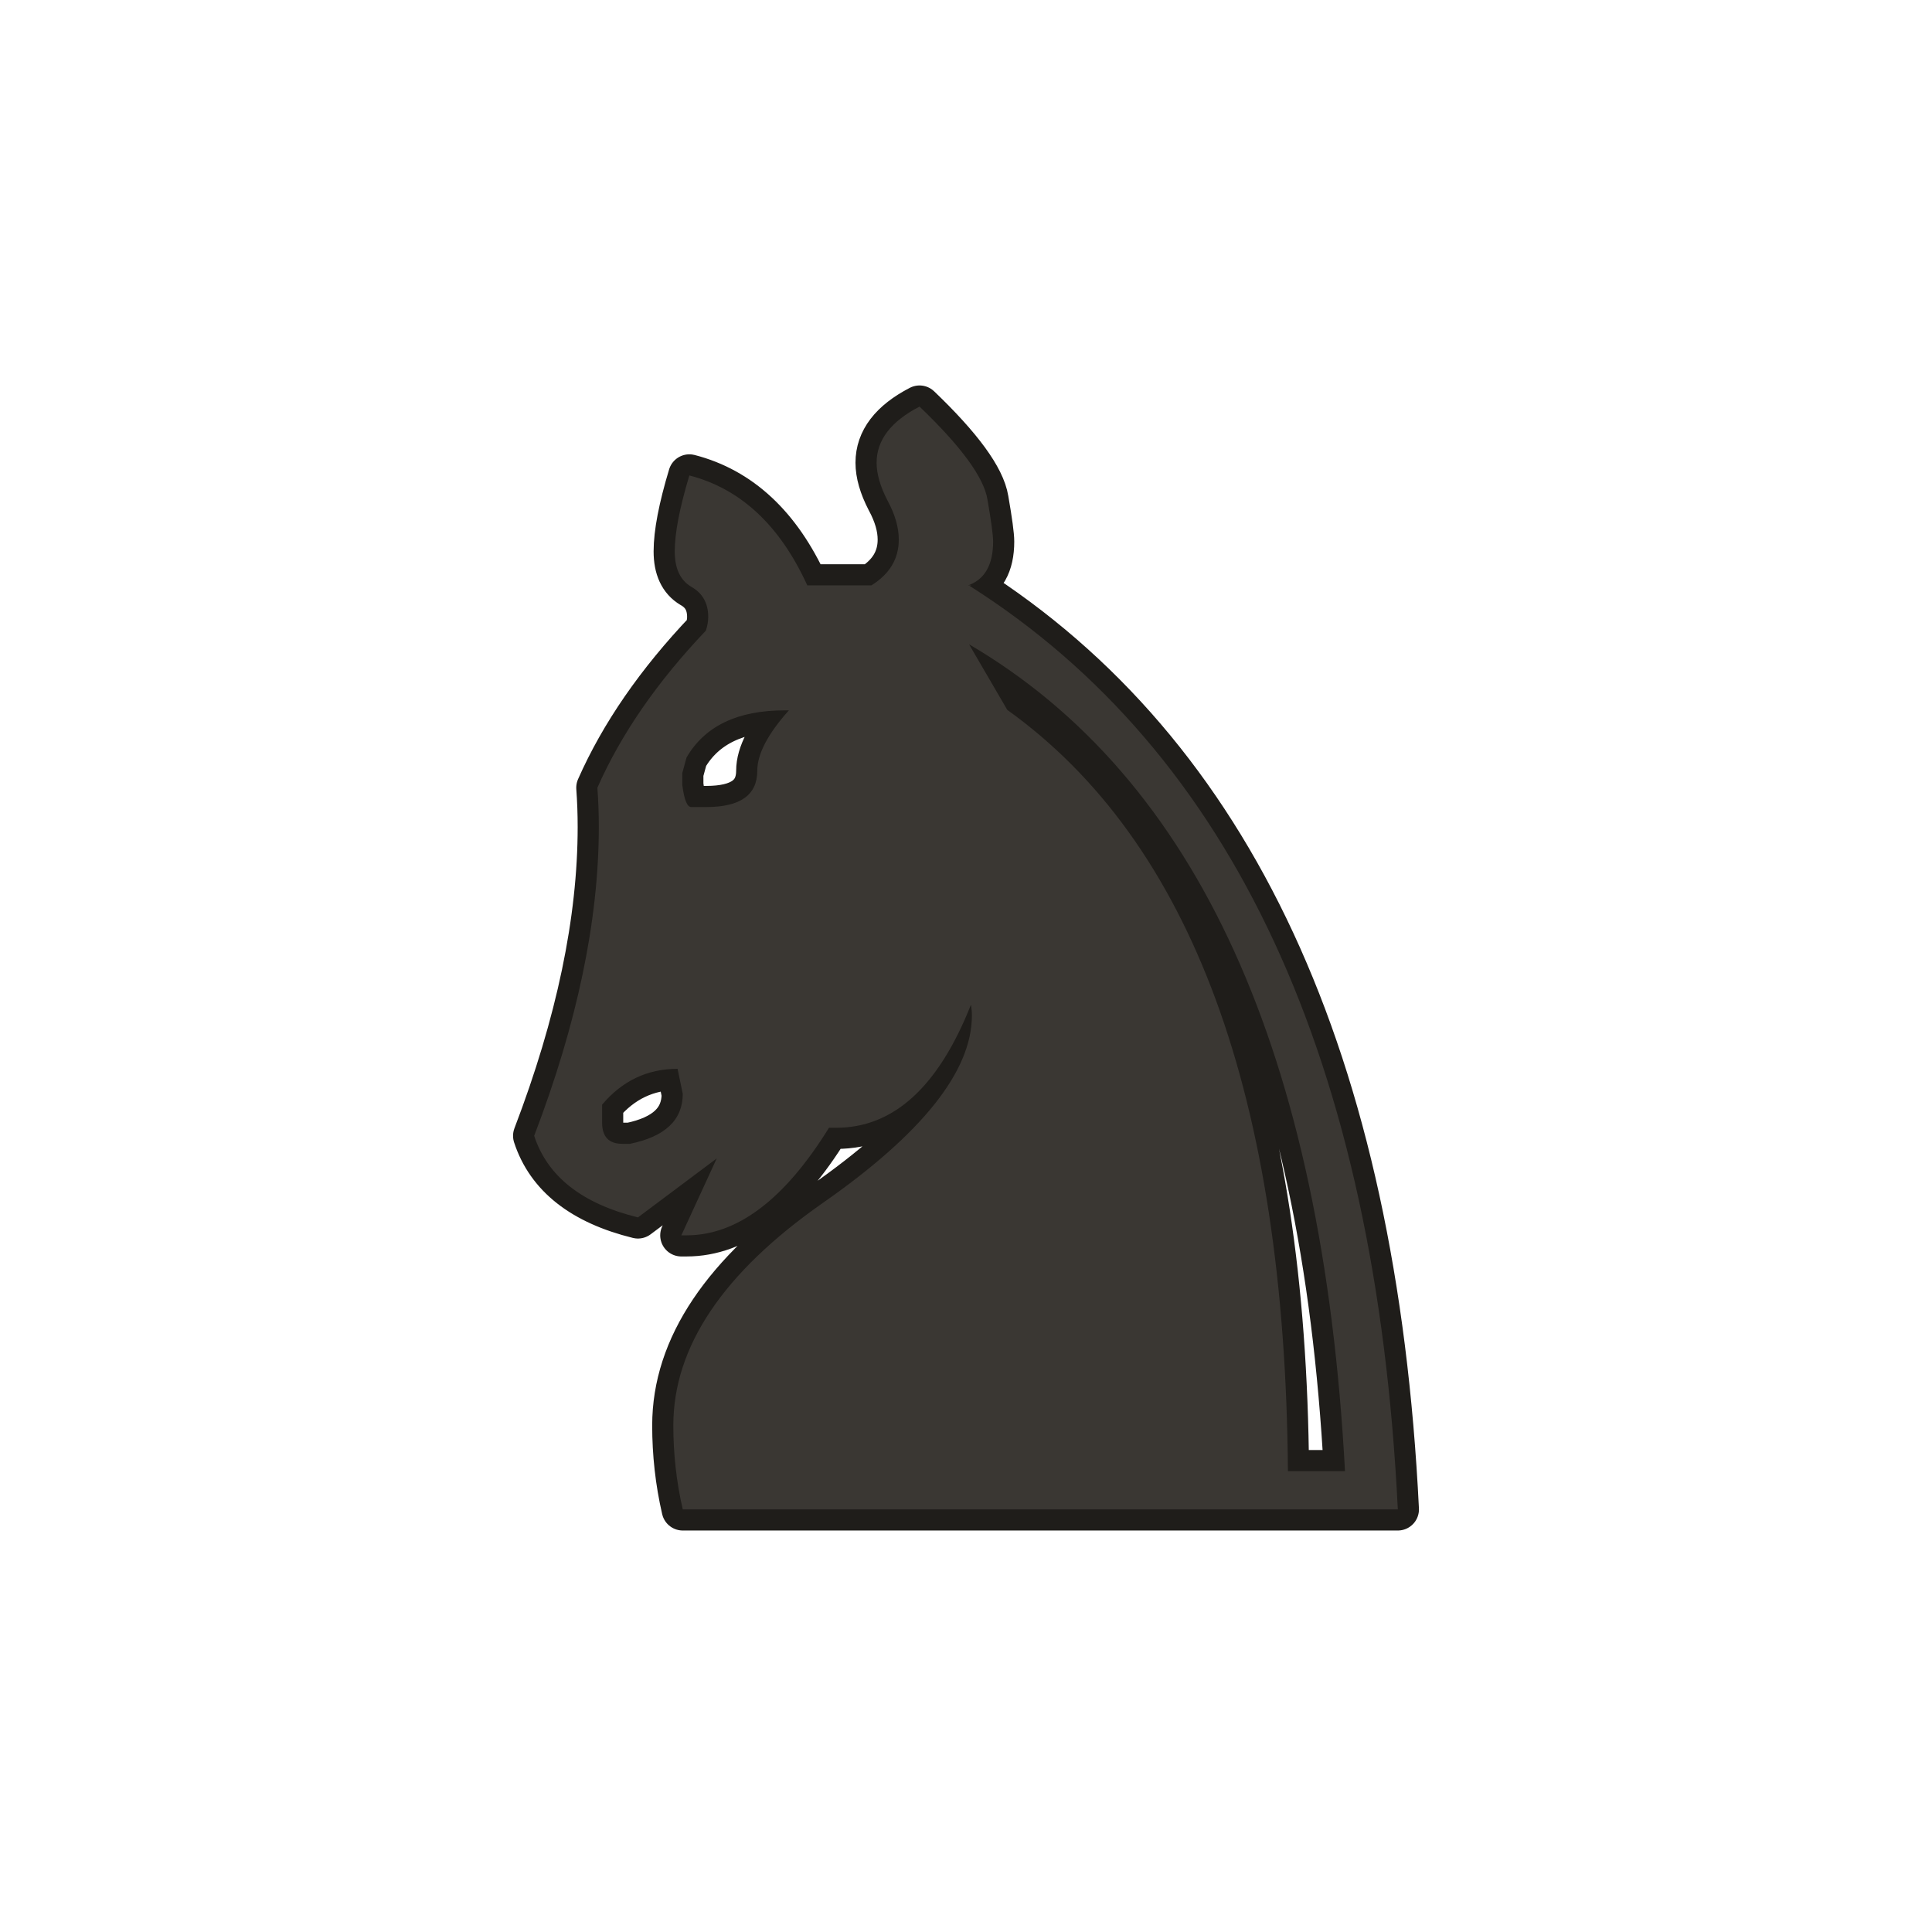
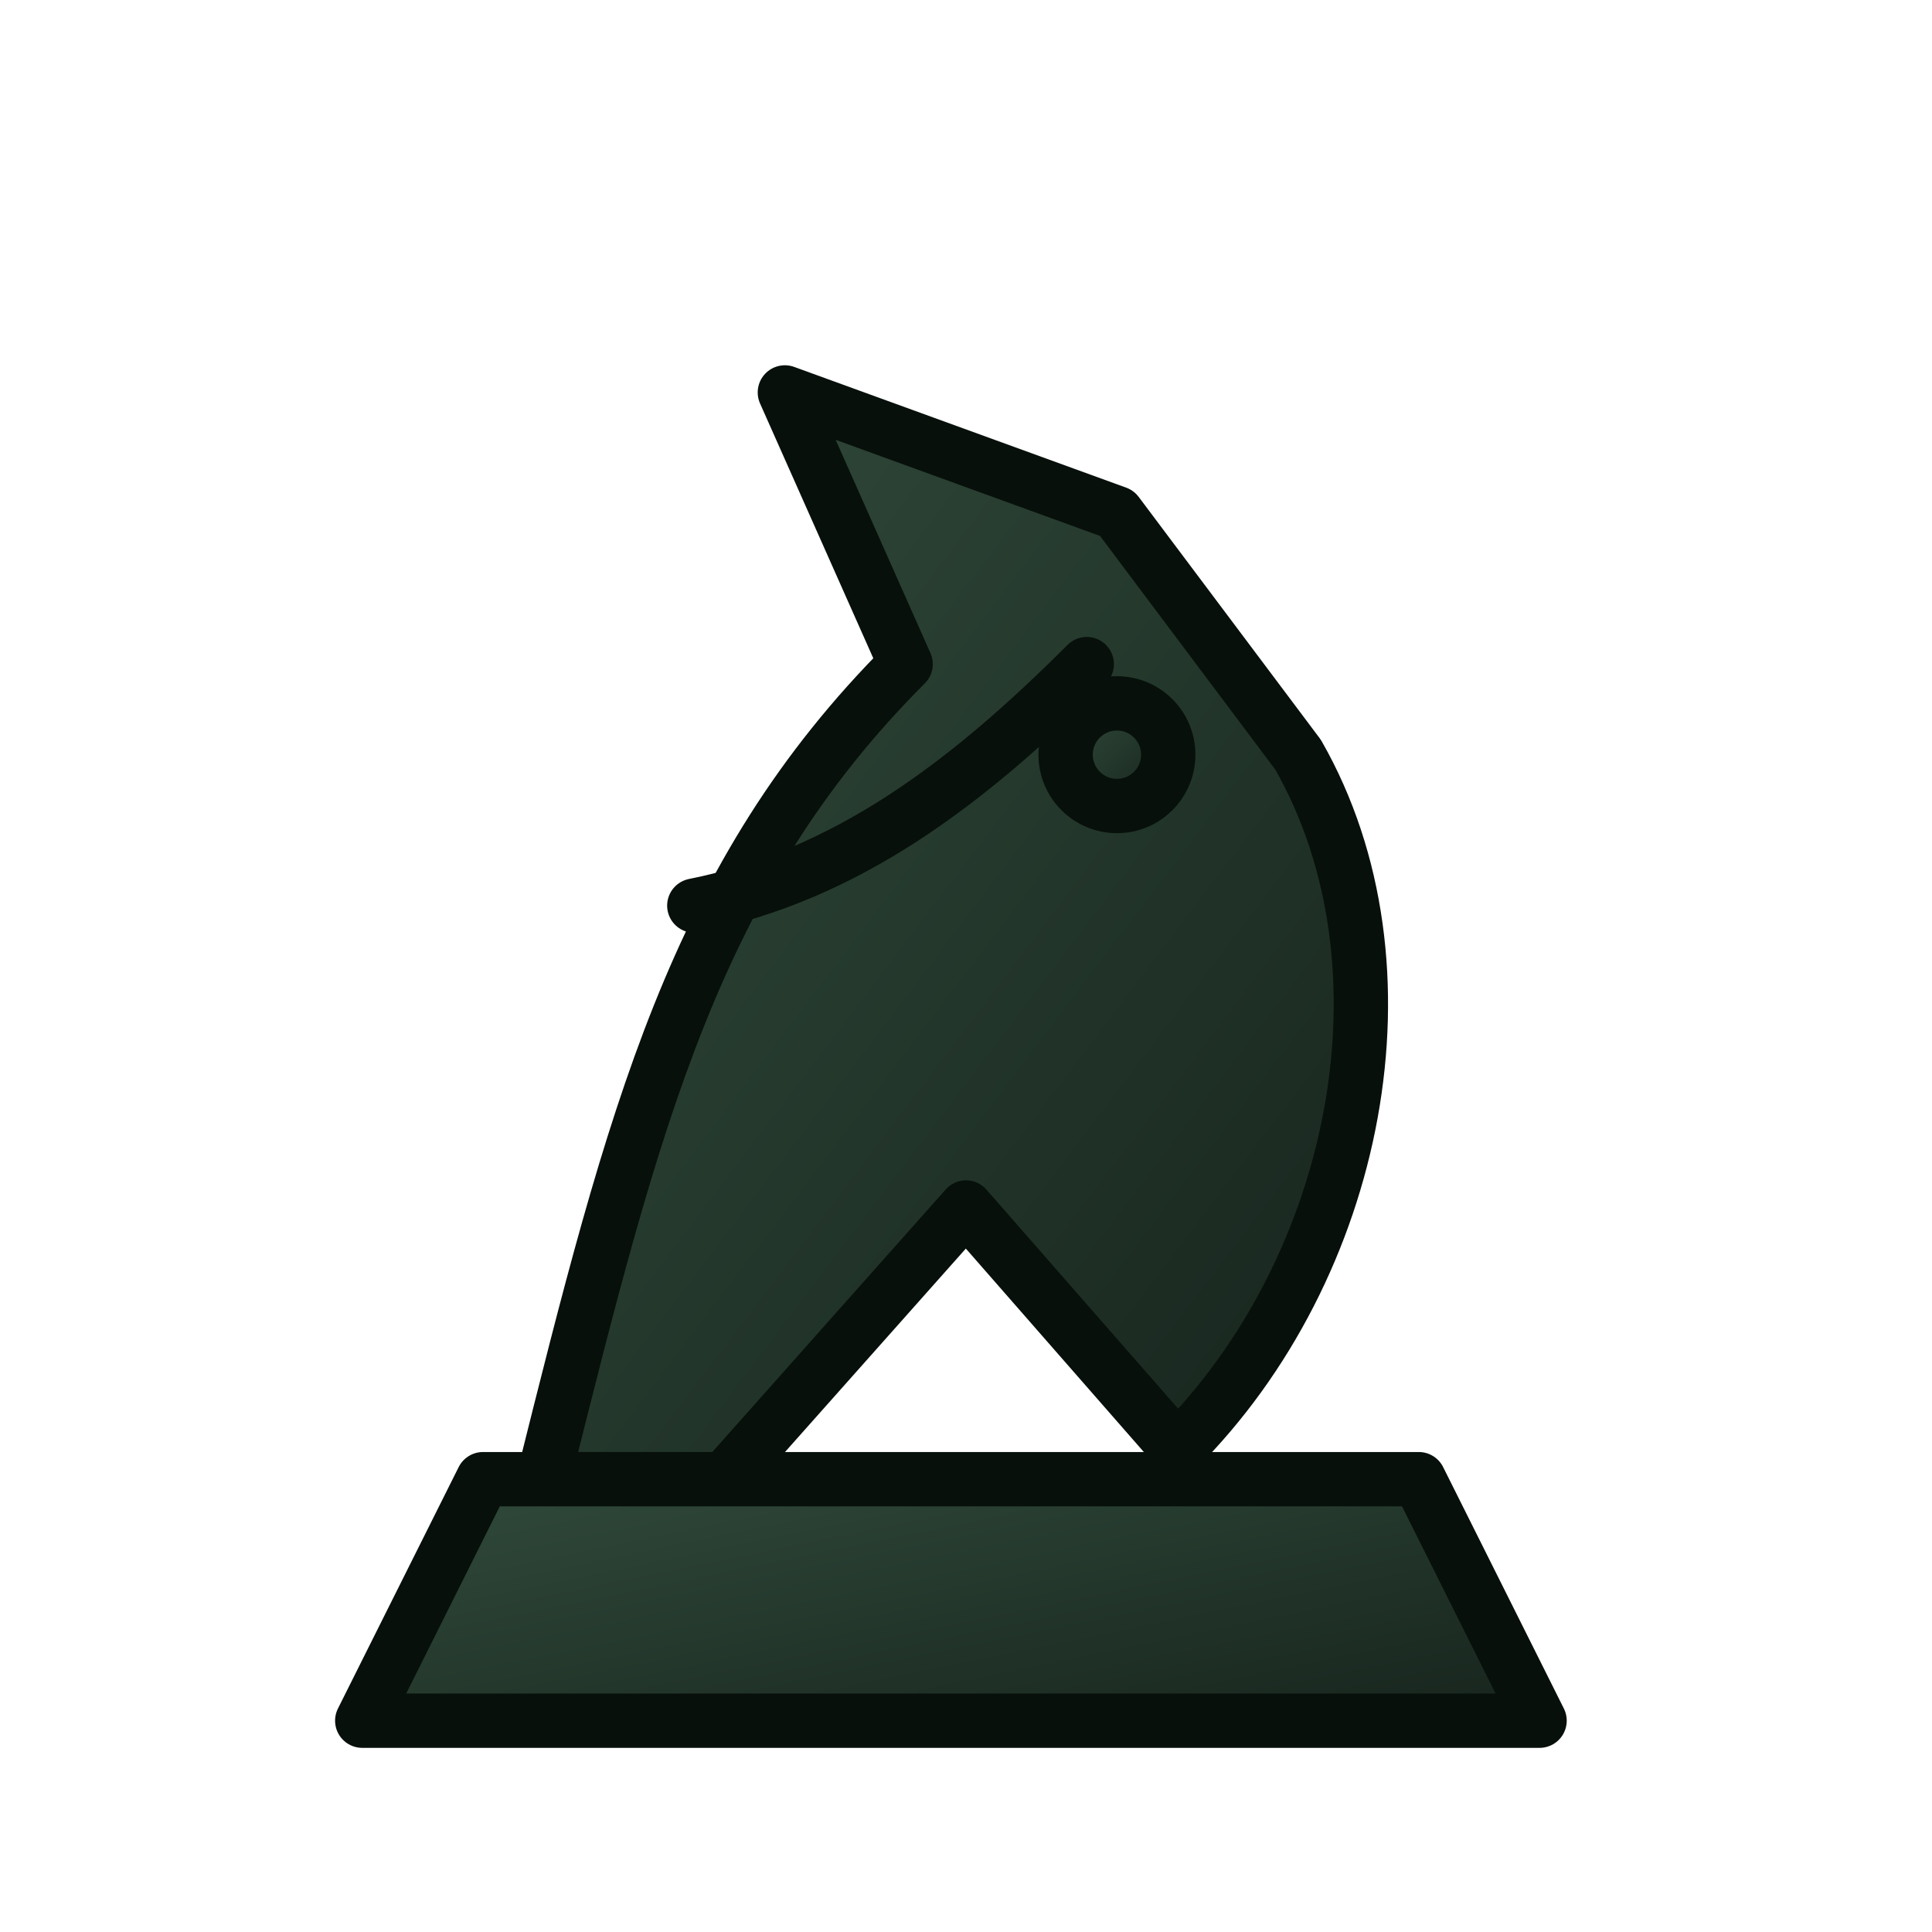
<svg xmlns="http://www.w3.org/2000/svg" width="64" height="64" viewBox="0 0 64 64">
-   <text x="32" y="50" font-family="DejaVu Sans, Noto Sans Symbols2, Segoe UI Symbol, serif" font-size="50" text-anchor="middle" fill="#3a3733" stroke="#1f1d1a" stroke-width="1.4" paint-order="stroke" stroke-linejoin="round">♞</text>
+   <defs>
+     <linearGradient id="face" x1="0" y1="0" x2="1" y2="1">
+       <stop stop-color="#314b3b" />
+       <stop offset="1" stop-color="#17241d" />
+     </linearGradient>
+   </defs>
+   <g fill="url(#face)" stroke="#07100b" stroke-width="1.8" stroke-linejoin="round" stroke-linecap="round">
+     <path d="M18 49c3-12 5-20 12-27l-4-9 11 4 6 8c4 7 2 17-4 23l-7-8-8 9z" />
+     <path d="M23 30c5-1 9-4 13-8" fill="none" />
+     <circle cx="37" cy="25" r="1.7" />
+     <path d="M16 49h31l4 8H12z" />
+   </g>
</svg>
